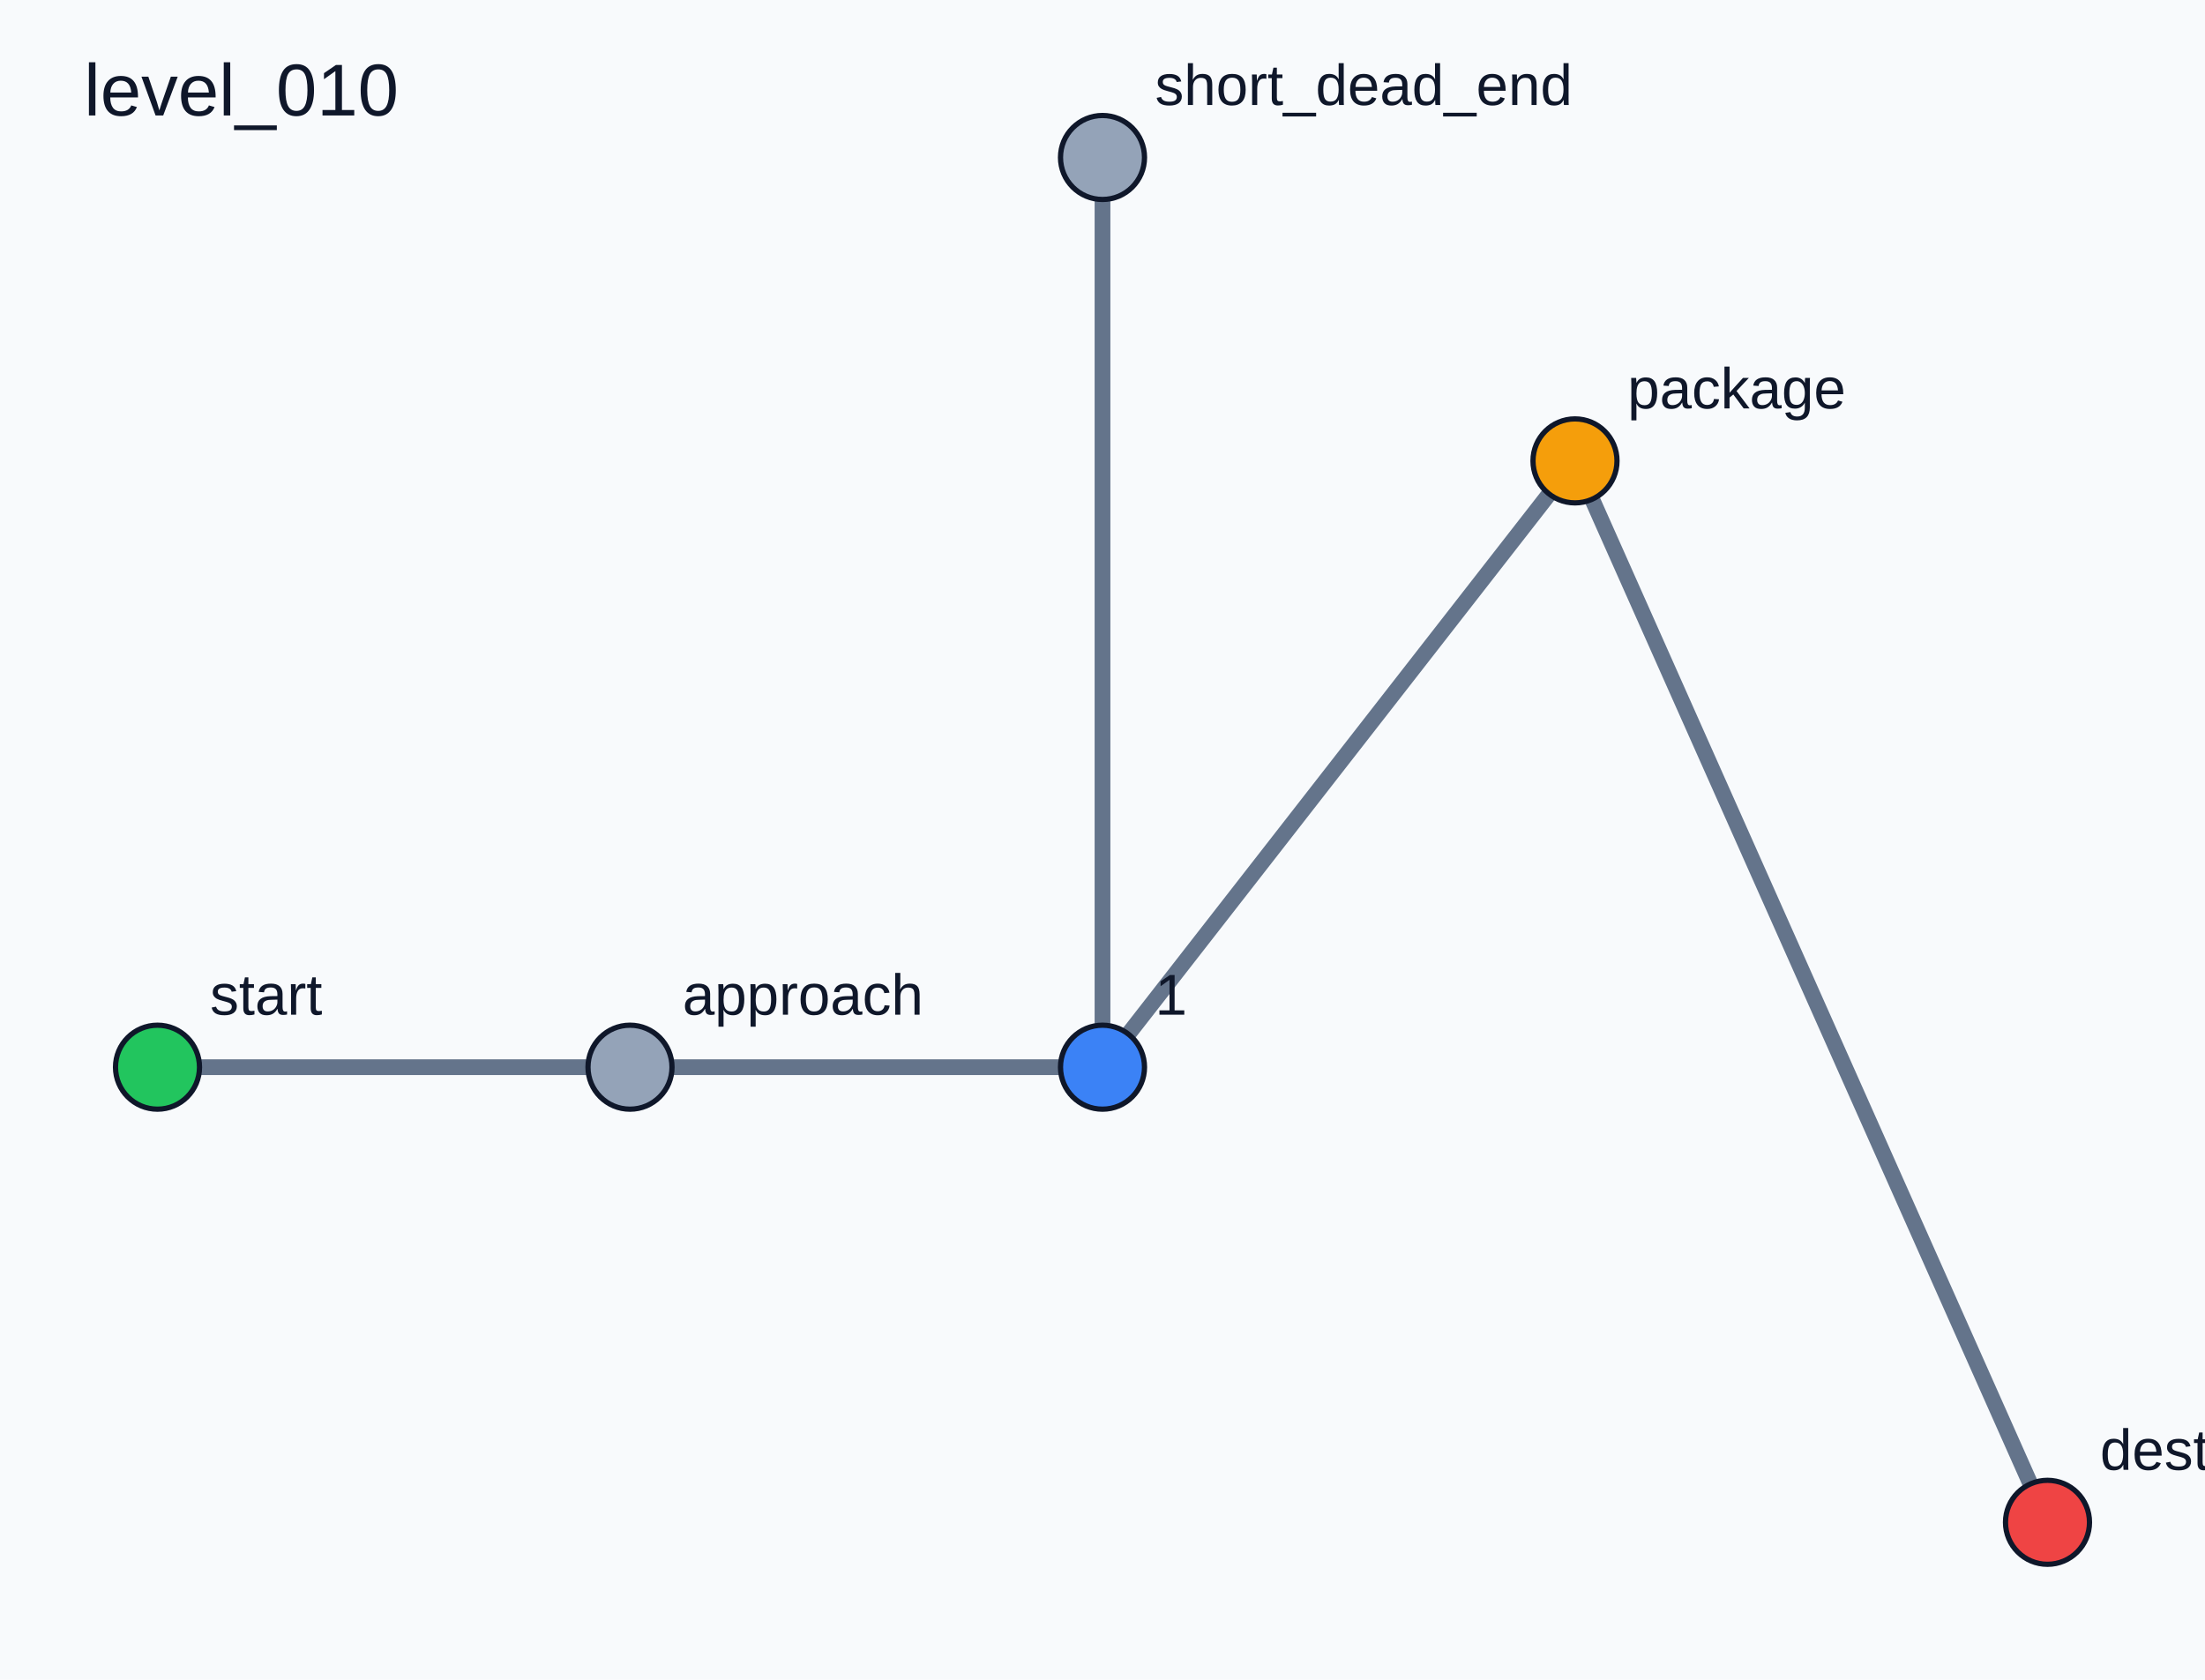
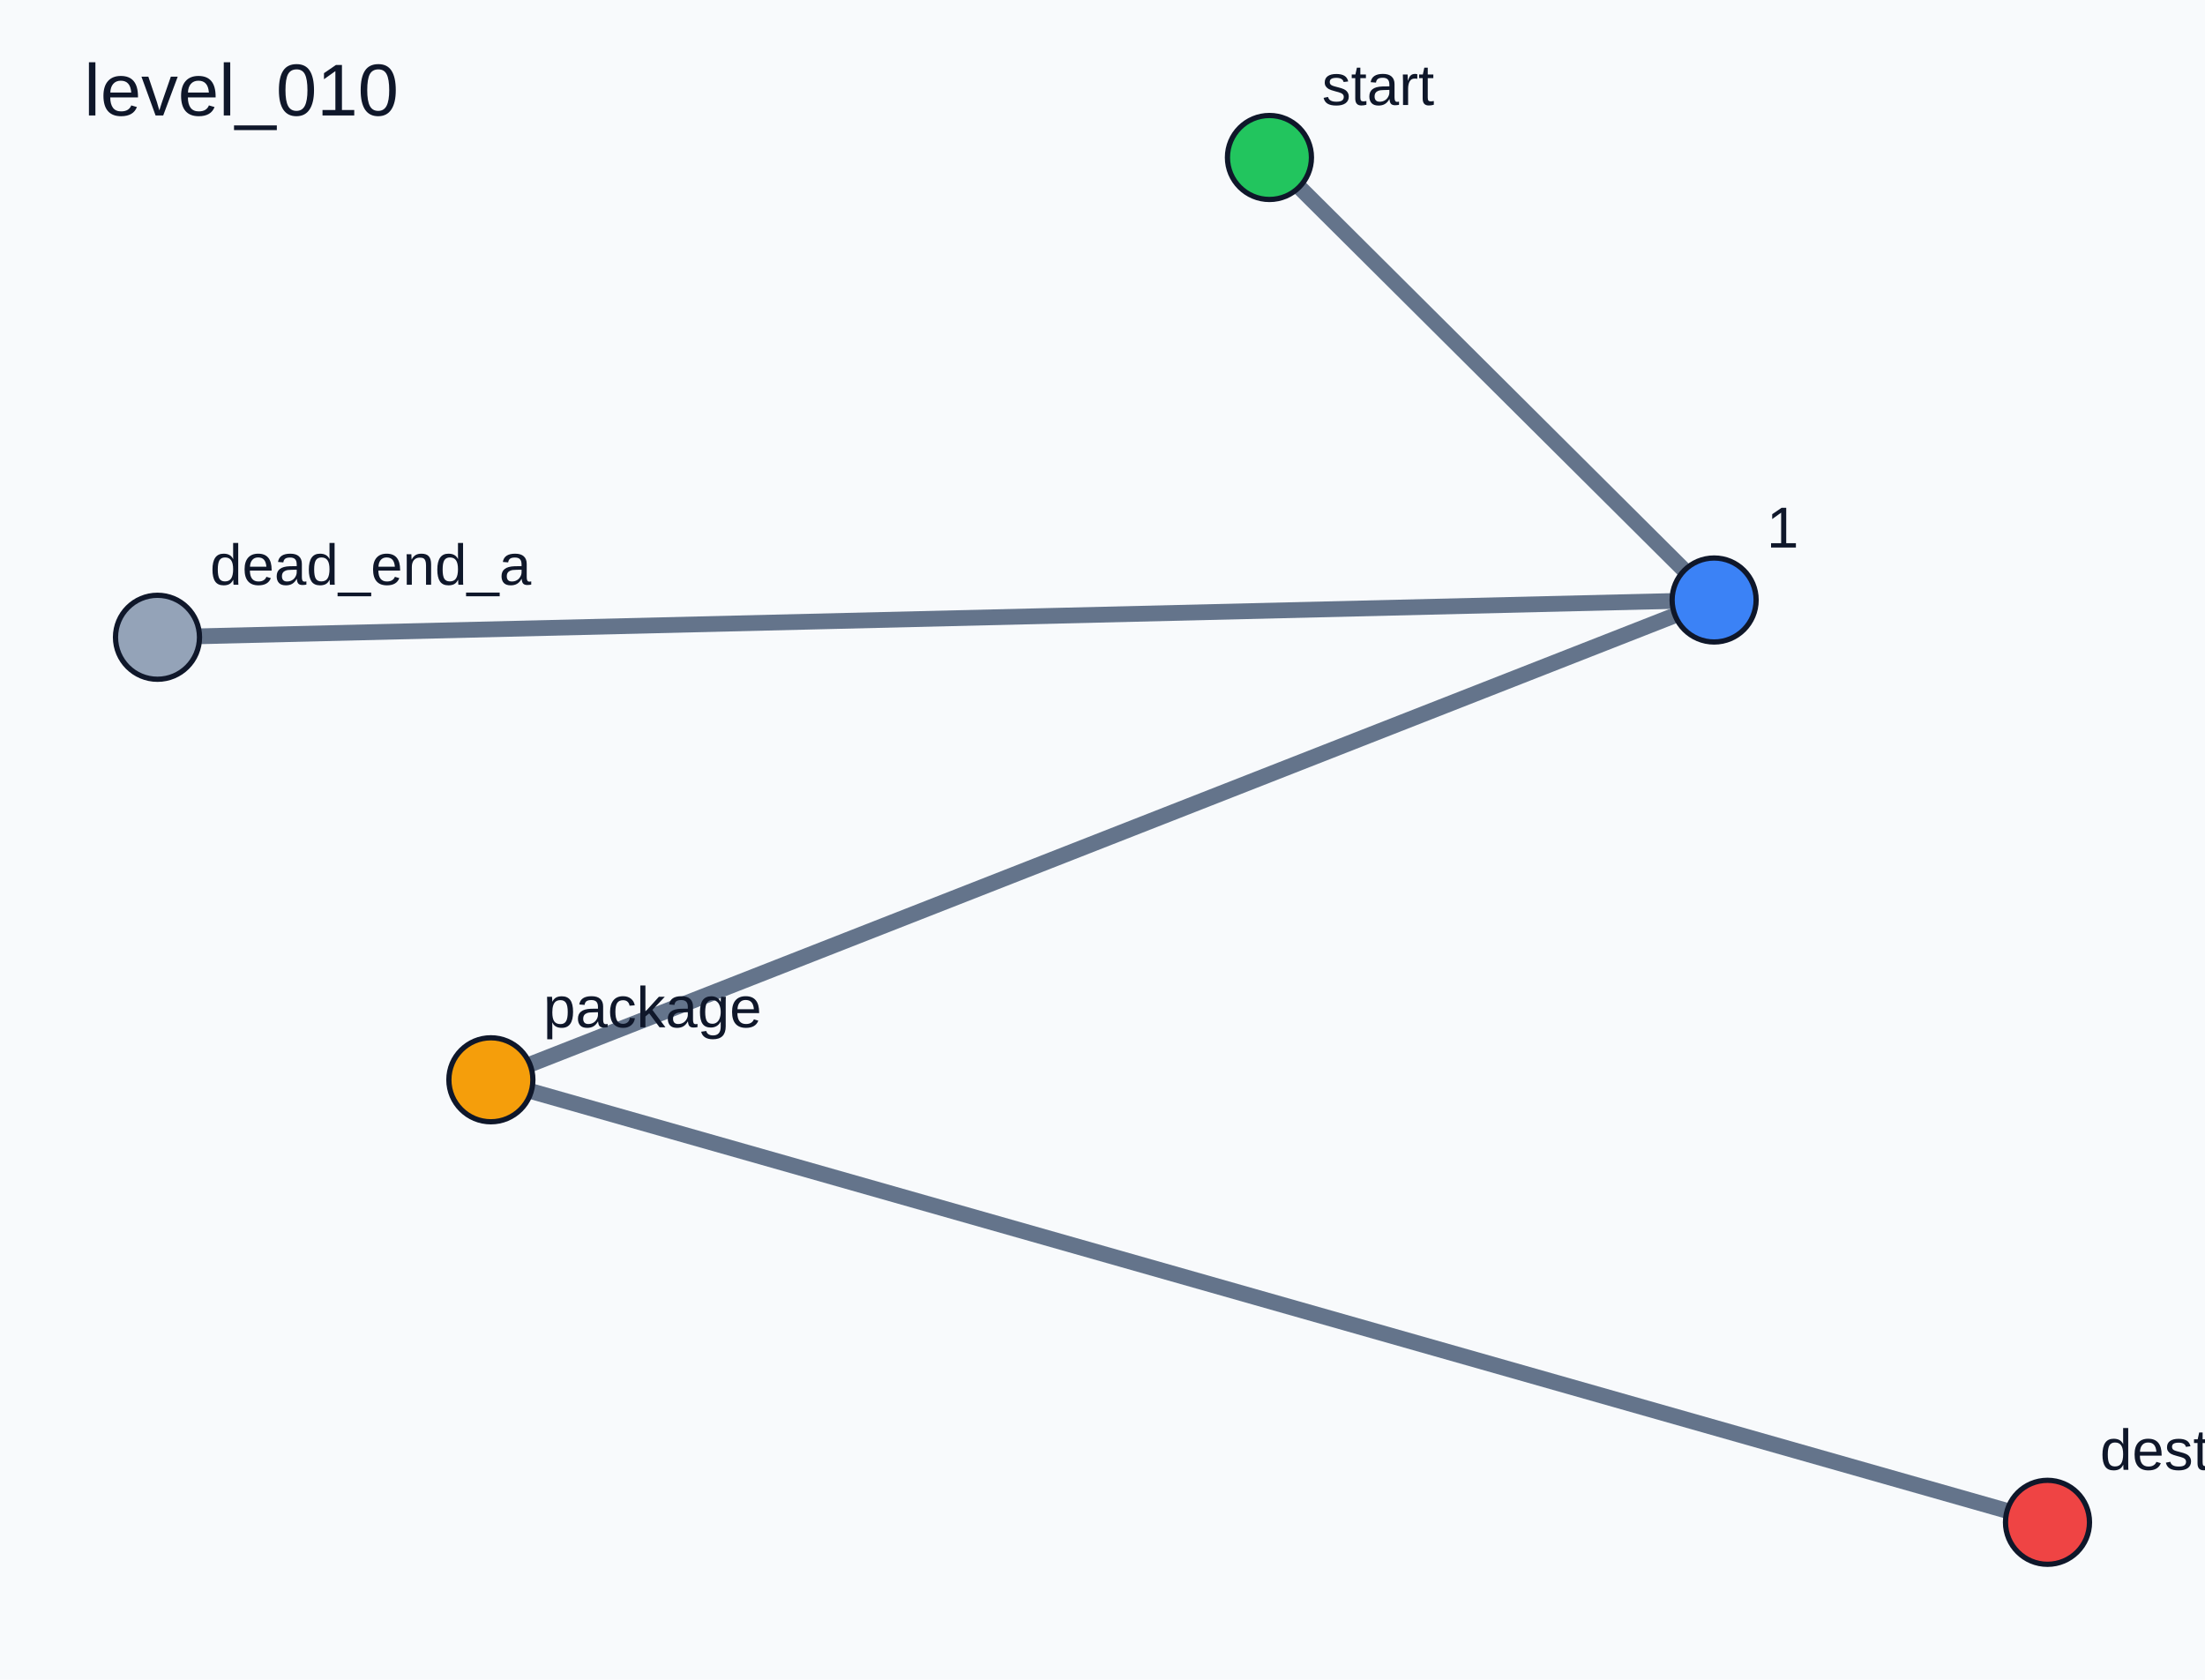
<svg xmlns="http://www.w3.org/2000/svg" width="420" height="320" viewBox="0 0 420 320">
  <rect width="100%" height="100%" fill="#f8fafc" />
  <text x="16" y="22" font-family="Arial" font-size="14" fill="#0f172a">level_010</text>
-   <line x1="30.0" y1="203.3" x2="120.0" y2="203.3" stroke="#64748b" stroke-width="3" />
-   <line x1="120.0" y1="203.3" x2="210.0" y2="203.3" stroke="#64748b" stroke-width="3" />
-   <line x1="210.0" y1="203.3" x2="210.0" y2="30.0" stroke="#64748b" stroke-width="3" />
-   <line x1="210.0" y1="203.3" x2="300.0" y2="87.8" stroke="#64748b" stroke-width="3" />
-   <line x1="300.0" y1="87.8" x2="390.0" y2="290.0" stroke="#64748b" stroke-width="3" />
-   <circle cx="30.0" cy="203.3" r="8" fill="#22c55e" stroke="#0f172a" stroke-width="1" />
-   <text x="40.0" y="193.3" font-family="Arial" font-size="11" fill="#0f172a">start</text>
-   <circle cx="120.0" cy="203.3" r="8" fill="#94a3b8" stroke="#0f172a" stroke-width="1" />
-   <text x="130.0" y="193.3" font-family="Arial" font-size="11" fill="#0f172a">approach</text>
-   <circle cx="210.0" cy="203.3" r="8" fill="#3b82f6" stroke="#0f172a" stroke-width="1" />
-   <text x="220.0" y="193.3" font-family="Arial" font-size="11" fill="#0f172a">1</text>
-   <circle cx="210.0" cy="30.0" r="8" fill="#94a3b8" stroke="#0f172a" stroke-width="1" />
-   <text x="220.0" y="20.0" font-family="Arial" font-size="11" fill="#0f172a">short_dead_end</text>
-   <circle cx="300.0" cy="87.8" r="8" fill="#f59e0b" stroke="#0f172a" stroke-width="1" />
-   <text x="310.0" y="77.8" font-family="Arial" font-size="11" fill="#0f172a">package</text>
+   <line x1="241.8" y1="30.0" x2="326.5" y2="114.3" stroke="#64748b" stroke-width="3" />
+   <line x1="326.5" y1="114.3" x2="30.0" y2="121.4" stroke="#64748b" stroke-width="3" />
+   <line x1="326.5" y1="114.3" x2="93.5" y2="205.7" stroke="#64748b" stroke-width="3" />
+   <line x1="93.5" y1="205.7" x2="390.0" y2="290.0" stroke="#64748b" stroke-width="3" />
+   <circle cx="241.8" cy="30.0" r="8" fill="#22c55e" stroke="#0f172a" stroke-width="1" />
+   <text x="251.8" y="20.0" font-family="Arial" font-size="11" fill="#0f172a">start</text>
+   <circle cx="326.5" cy="114.3" r="8" fill="#3b82f6" stroke="#0f172a" stroke-width="1" />
+   <text x="336.5" y="104.3" font-family="Arial" font-size="11" fill="#0f172a">1</text>
+   <circle cx="93.5" cy="205.7" r="8" fill="#f59e0b" stroke="#0f172a" stroke-width="1" />
+   <text x="103.5" y="195.7" font-family="Arial" font-size="11" fill="#0f172a">package</text>
  <circle cx="390.0" cy="290.0" r="8" fill="#ef4444" stroke="#0f172a" stroke-width="1" />
  <text x="400.0" y="280.0" font-family="Arial" font-size="11" fill="#0f172a">destination</text>
+   <circle cx="30.0" cy="121.4" r="8" fill="#94a3b8" stroke="#0f172a" stroke-width="1" />
+   <text x="40.0" y="111.4" font-family="Arial" font-size="11" fill="#0f172a">dead_end_a</text>
</svg>
